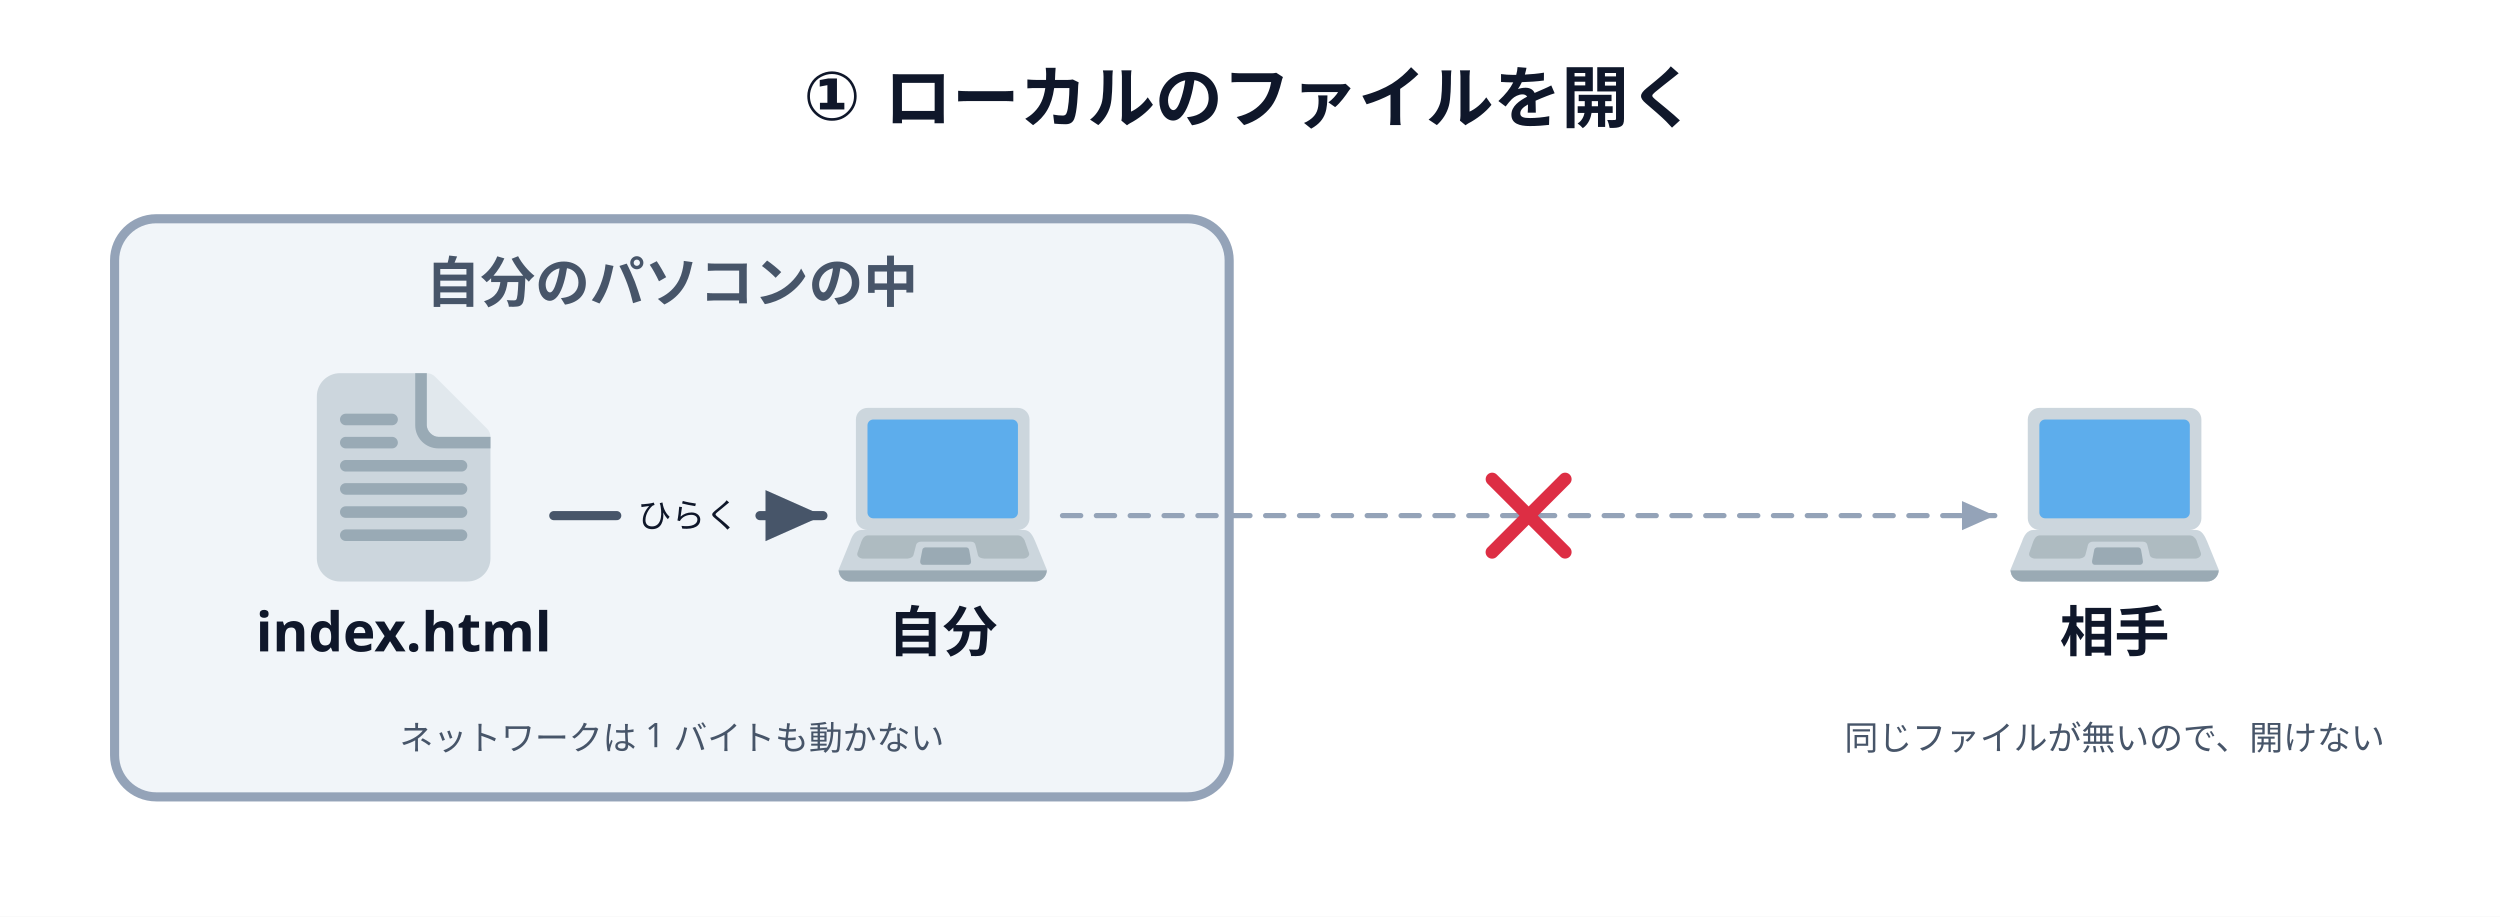
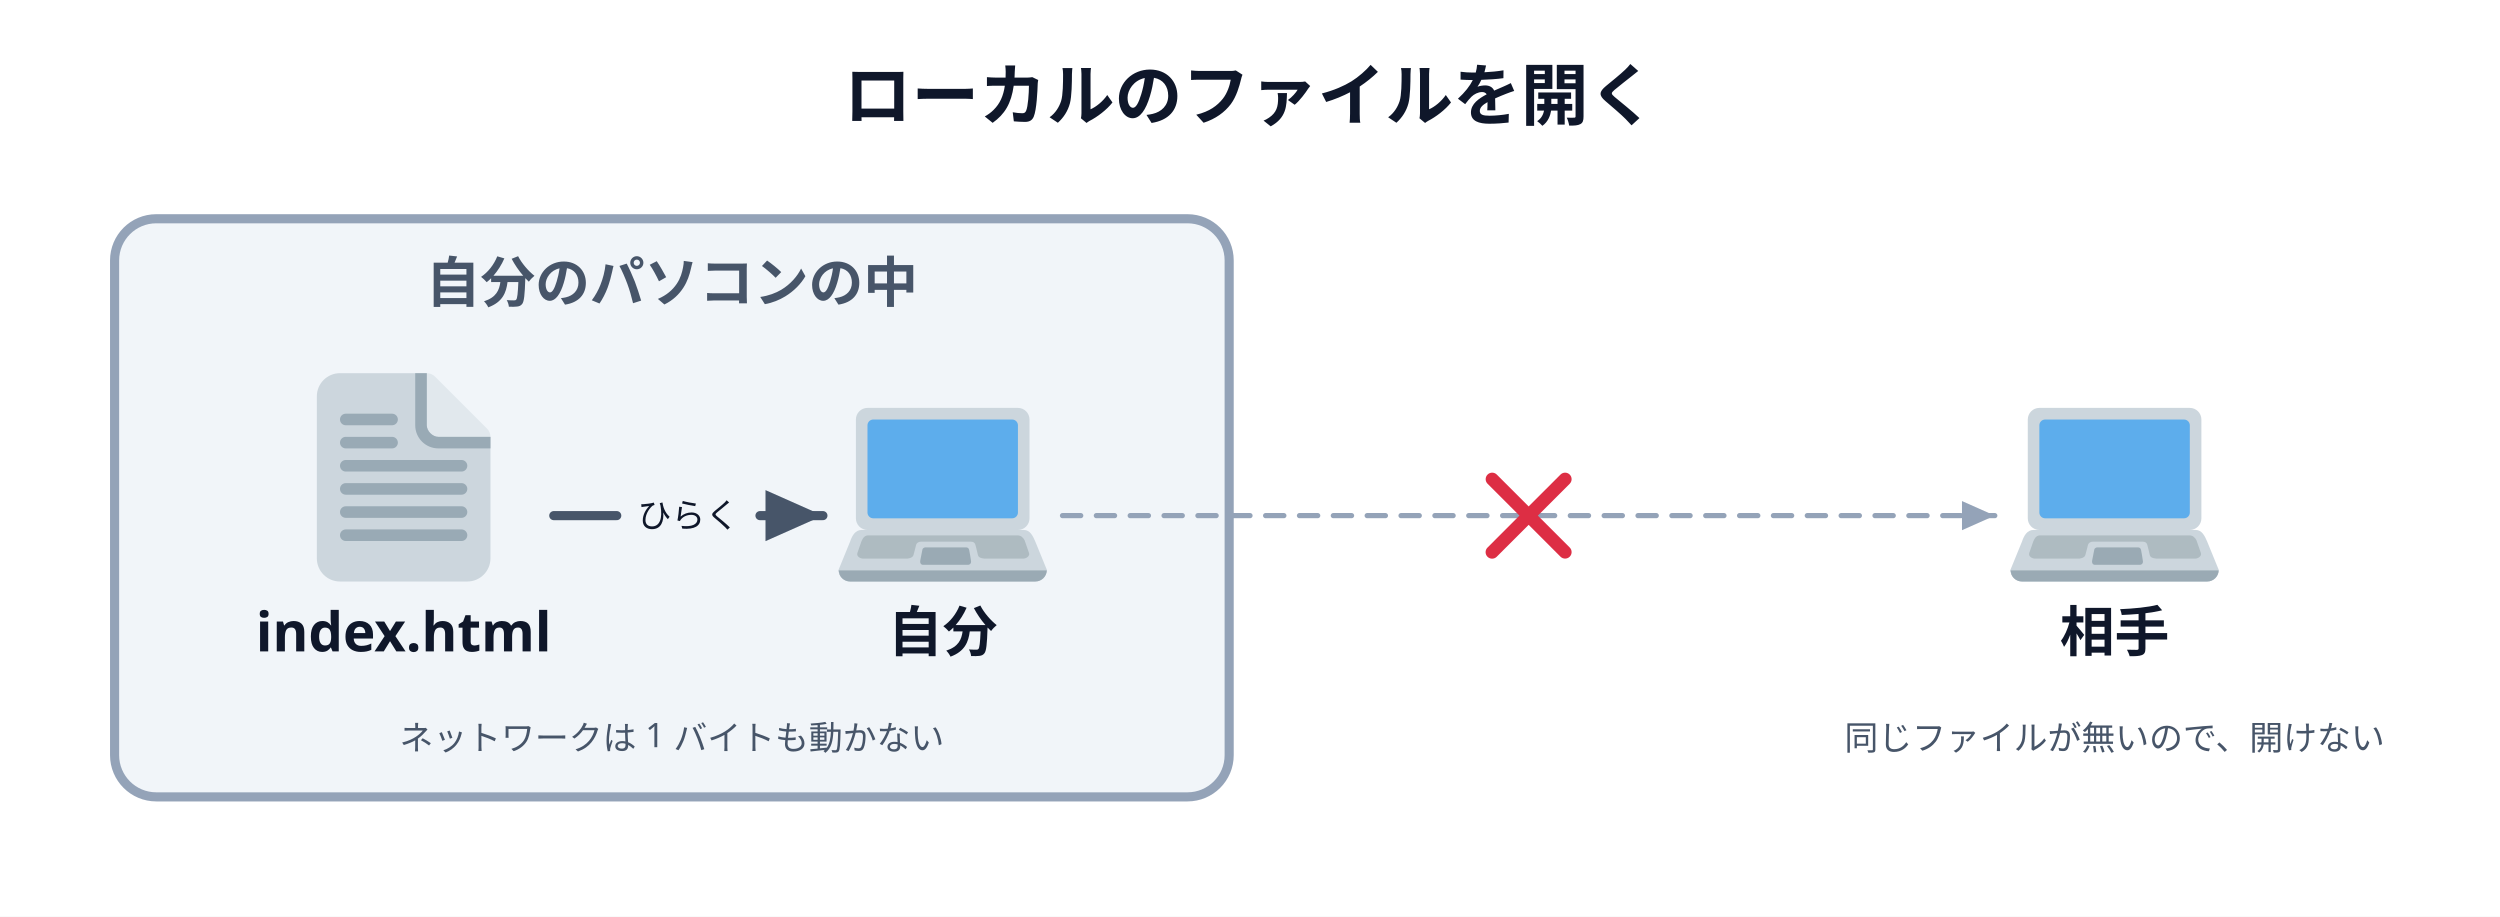
<svg xmlns="http://www.w3.org/2000/svg" width="960" height="352" viewBox="0 0 960 352" font-family="'Hiragino Sans','Noto Sans JP','Yu Gothic','Segoe UI',sans-serif">
  <defs>
    <marker id="aR" viewBox="0 0 10 10" refX="9" refY="5" markerWidth="7" markerHeight="7" orient="auto-start-reverse">
      <path d="M0 1 L9 5 L0 9 z" fill="#475569" />
    </marker>
    <marker id="aRsub" viewBox="0 0 10 10" refX="9" refY="5" markerWidth="7" markerHeight="7" orient="auto-start-reverse">
      <path d="M0 1 L9 5 L0 9 z" fill="#94a3b8" />
    </marker>
  </defs>
  <rect x="0" y="0" width="960" height="352" fill="#ffffff" />
-   <text x="480" y="46" text-anchor="middle" font-size="26" fill="#0f172a" font-weight="700">① ローカルのファイルを開く</text>
+   <text x="480" y="46" text-anchor="middle" font-size="26" fill="#0f172a" font-weight="700">ローカルのファイルを開く</text>
  <rect x="44" y="84" width="428" height="222" rx="16" fill="#f1f5f9" stroke="#94a3b8" stroke-width="3.5" />
  <text x="258" y="116" text-anchor="middle" font-size="21" fill="#475569" font-weight="700">自分のパソコンの中</text>
  <svg x="115.0" y="143.3" width="80.0" height="80.0" viewBox="0 0 36 36">
    <path fill="#E1E8ED" d="M32.415 9.586l-9-9C23.054.225 22.553 0 22 0c-1.104 0-1.999.896-2 2 0 .552.224 1.053.586 1.415l-3.859 3.859 9 9 3.859-3.859c.362.361.862.585 1.414.585 1.104 0 2.001-.896 2-2 0-.552-.224-1.052-.585-1.414z" />
    <path fill="#CCD6DD" d="M22 0H7C4.791 0 3 1.791 3 4v28c0 2.209 1.791 4 4 4h22c2.209 0 4-1.791 4-4V11h-9c-1 0-2-1-2-2V0z" />
    <path fill="#99AAB5" d="M22 0h-2v9c0 2.209 1.791 4 4 4h9v-2h-9c-1 0-2-1-2-2V0zm-5 8c0 .552-.448 1-1 1H8c-.552 0-1-.448-1-1s.448-1 1-1h8c.552 0 1 .448 1 1zm0 4c0 .552-.448 1-1 1H8c-.552 0-1-.448-1-1s.448-1 1-1h8c.552 0 1 .448 1 1zm12 4c0 .552-.447 1-1 1H8c-.552 0-1-.448-1-1s.448-1 1-1h20c.553 0 1 .448 1 1zm0 4c0 .553-.447 1-1 1H8c-.552 0-1-.447-1-1 0-.553.448-1 1-1h20c.553 0 1 .447 1 1zm0 4c0 .553-.447 1-1 1H8c-.552 0-1-.447-1-1 0-.553.448-1 1-1h20c.553 0 1 .447 1 1zm0 4c0 .553-.447 1-1 1H8c-.552 0-1-.447-1-1 0-.553.448-1 1-1h20c.553 0 1 .447 1 1z" />
  </svg>
  <text x="155" y="250.14" text-anchor="middle" font-size="21" fill="#0f172a" font-weight="700">index.html</text>
  <svg x="322.0" y="143.3" width="80.0" height="80.0" viewBox="0 0 36 36">
    <path fill="#CCD6DD" d="M34 29.096c-.417-.963-.896-2.008-2-2.008h-1c1.104 0 2-.899 2-2.008V8.008C33 6.899 32.104 6 31 6H5c-1.104 0-2 .899-2 2.008V25.08c0 1.109.896 2.008 2 2.008H4c-1.104 0-1.667 1.004-2 2.008l-2 4.895C0 35.101.896 36 2 36h32c1.104 0 2-.899 2-2.008l-2-4.896z" />
    <path fill="#9AAAB4" d="M.008 34.075l.006.057.17.692C.5 35.516 1.192 36 2 36h32c1.076 0 1.947-.855 1.992-1.925H.008z" />
    <path fill="#5DADEC" d="M31 24.075c0 .555-.447 1.004-1 1.004H6c-.552 0-1-.449-1-1.004V9.013c0-.555.448-1.004 1-1.004h24c.553 0 1 .45 1 1.004v15.062z" />
    <path fill="#AEBBC1" d="M32.906 31.042l-.76-2.175c-.239-.46-.635-.837-1.188-.837H5.11c-.552 0-.906.408-1.156 1.036l-.688 1.977c-.219.596.448 1.004 1 1.004h7.578s.937-.047 1.103-.608c.192-.648.415-1.624.463-1.796.074-.264.388-.531.856-.531h8.578c.5 0 .746.253.811.566.042.204.312 1.141.438 1.782.111.571 1.221.586 1.221.586h6.594c.551 0 1.217-.471.998-1.004z" />
    <path fill="#9AAAB4" d="M22.375 33.113h-7.781c-.375 0-.538-.343-.484-.675.054-.331.359-1.793.383-1.963.023-.171.274-.375.524-.375h7.015c.297 0 .49.163.55.489.059.327.302 1.641.321 1.941.019.301-.169.583-.528.583z" />
  </svg>
  <text x="362" y="250.14" text-anchor="middle" font-size="21" fill="#0f172a" font-weight="700">自分</text>
  <path d="M212.65 198.00 L236.83 198.00" fill="none" stroke="#475569" stroke-width="3.5" stroke-linecap="round" stroke-linejoin="round" />
  <path d="M291.83 198.00 L316.00 198.00" fill="none" stroke="#475569" stroke-width="3.5" stroke-linecap="round" stroke-linejoin="round" marker-end="url(#aR)" />
  <text x="264.326" y="202.55" text-anchor="middle" font-size="13" fill="#0f172a" font-weight="400">ひらく</text>
  <text x="258" y="288" text-anchor="middle" font-size="13" fill="#475569" font-weight="400">ネットワークは 1 バイトも動かない</text>
  <svg x="772.0" y="143.3" width="80.0" height="80.0" viewBox="0 0 36 36">
    <path fill="#CCD6DD" d="M34 29.096c-.417-.963-.896-2.008-2-2.008h-1c1.104 0 2-.899 2-2.008V8.008C33 6.899 32.104 6 31 6H5c-1.104 0-2 .899-2 2.008V25.08c0 1.109.896 2.008 2 2.008H4c-1.104 0-1.667 1.004-2 2.008l-2 4.895C0 35.101.896 36 2 36h32c1.104 0 2-.899 2-2.008l-2-4.896z" />
    <path fill="#9AAAB4" d="M.008 34.075l.006.057.17.692C.5 35.516 1.192 36 2 36h32c1.076 0 1.947-.855 1.992-1.925H.008z" />
    <path fill="#5DADEC" d="M31 24.075c0 .555-.447 1.004-1 1.004H6c-.552 0-1-.449-1-1.004V9.013c0-.555.448-1.004 1-1.004h24c.553 0 1 .45 1 1.004v15.062z" />
    <path fill="#AEBBC1" d="M32.906 31.042l-.76-2.175c-.239-.46-.635-.837-1.188-.837H5.11c-.552 0-.906.408-1.156 1.036l-.688 1.977c-.219.596.448 1.004 1 1.004h7.578s.937-.047 1.103-.608c.192-.648.415-1.624.463-1.796.074-.264.388-.531.856-.531h8.578c.5 0 .746.253.811.566.042.204.312 1.141.438 1.782.111.571 1.221.586 1.221.586h6.594c.551 0 1.217-.471.998-1.004z" />
    <path fill="#9AAAB4" d="M22.375 33.113h-7.781c-.375 0-.538-.343-.484-.675.054-.331.359-1.793.383-1.963.023-.171.274-.375.524-.375h7.015c.297 0 .49.163.55.489.059.327.302 1.641.321 1.941.019.301-.169.583-.528.583z" />
  </svg>
  <text x="812" y="250.14" text-anchor="middle" font-size="21" fill="#0f172a" font-weight="700">相手</text>
  <path d="M408.00 198.00 L766.00 198.00" fill="none" stroke="#94a3b8" stroke-width="2.0" stroke-linecap="round" stroke-linejoin="round" stroke-dasharray="7 6" marker-end="url(#aRsub)" />
  <svg x="569.0" y="180.0" width="36.0" height="36.0" viewBox="0 0 36 36">
    <path fill="#DD2E44" d="M21.533 18.002L33.768 5.768c.976-.976.976-2.559 0-3.535-.977-.977-2.559-.977-3.535 0L17.998 14.467 5.764 2.233c-.976-.977-2.56-.977-3.535 0-.977.976-.977 2.559 0 3.535l12.234 12.234L2.201 30.265c-.977.977-.977 2.559 0 3.535.488.488 1.128.732 1.768.732s1.28-.244 1.768-.732l12.262-12.263 12.234 12.234c.488.488 1.128.732 1.768.732.64 0 1.279-.244 1.768-.732.976-.977.976-2.559 0-3.535L21.533 18.002z" />
  </svg>
  <text x="812" y="288" text-anchor="middle" font-size="13" fill="#475569" font-weight="400">同じファイルが無いので、開けない</text>
</svg>
